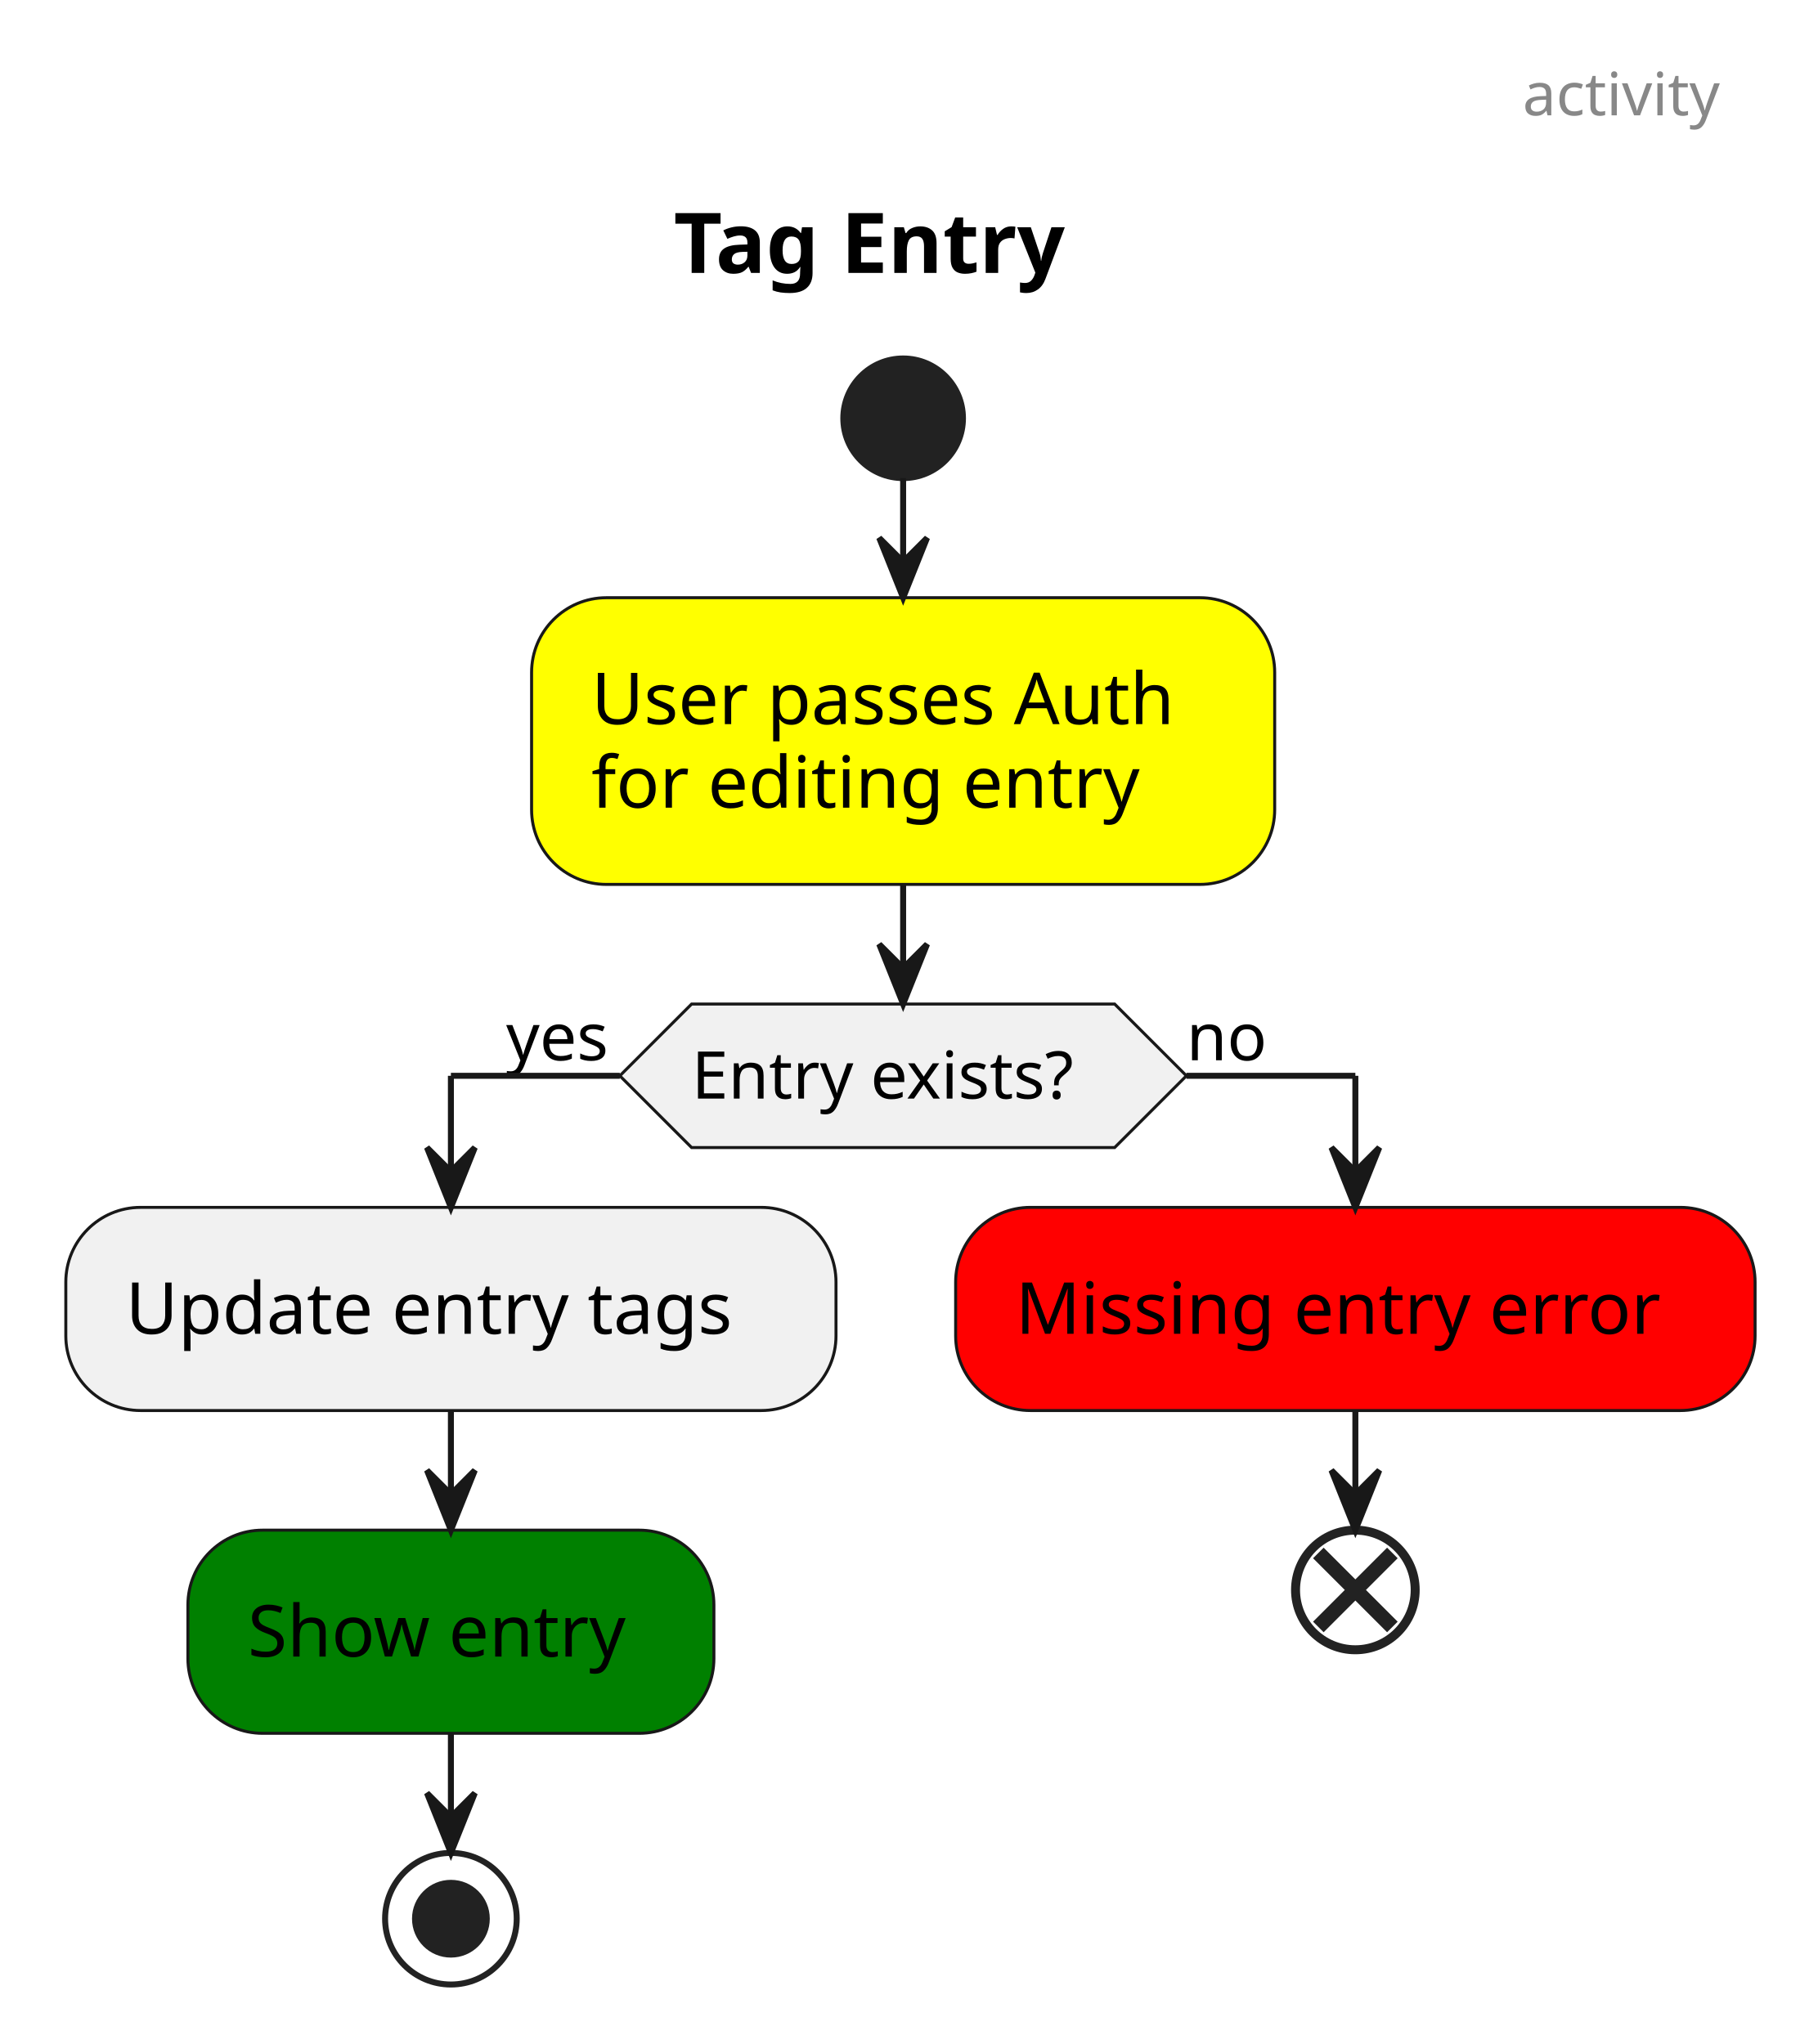
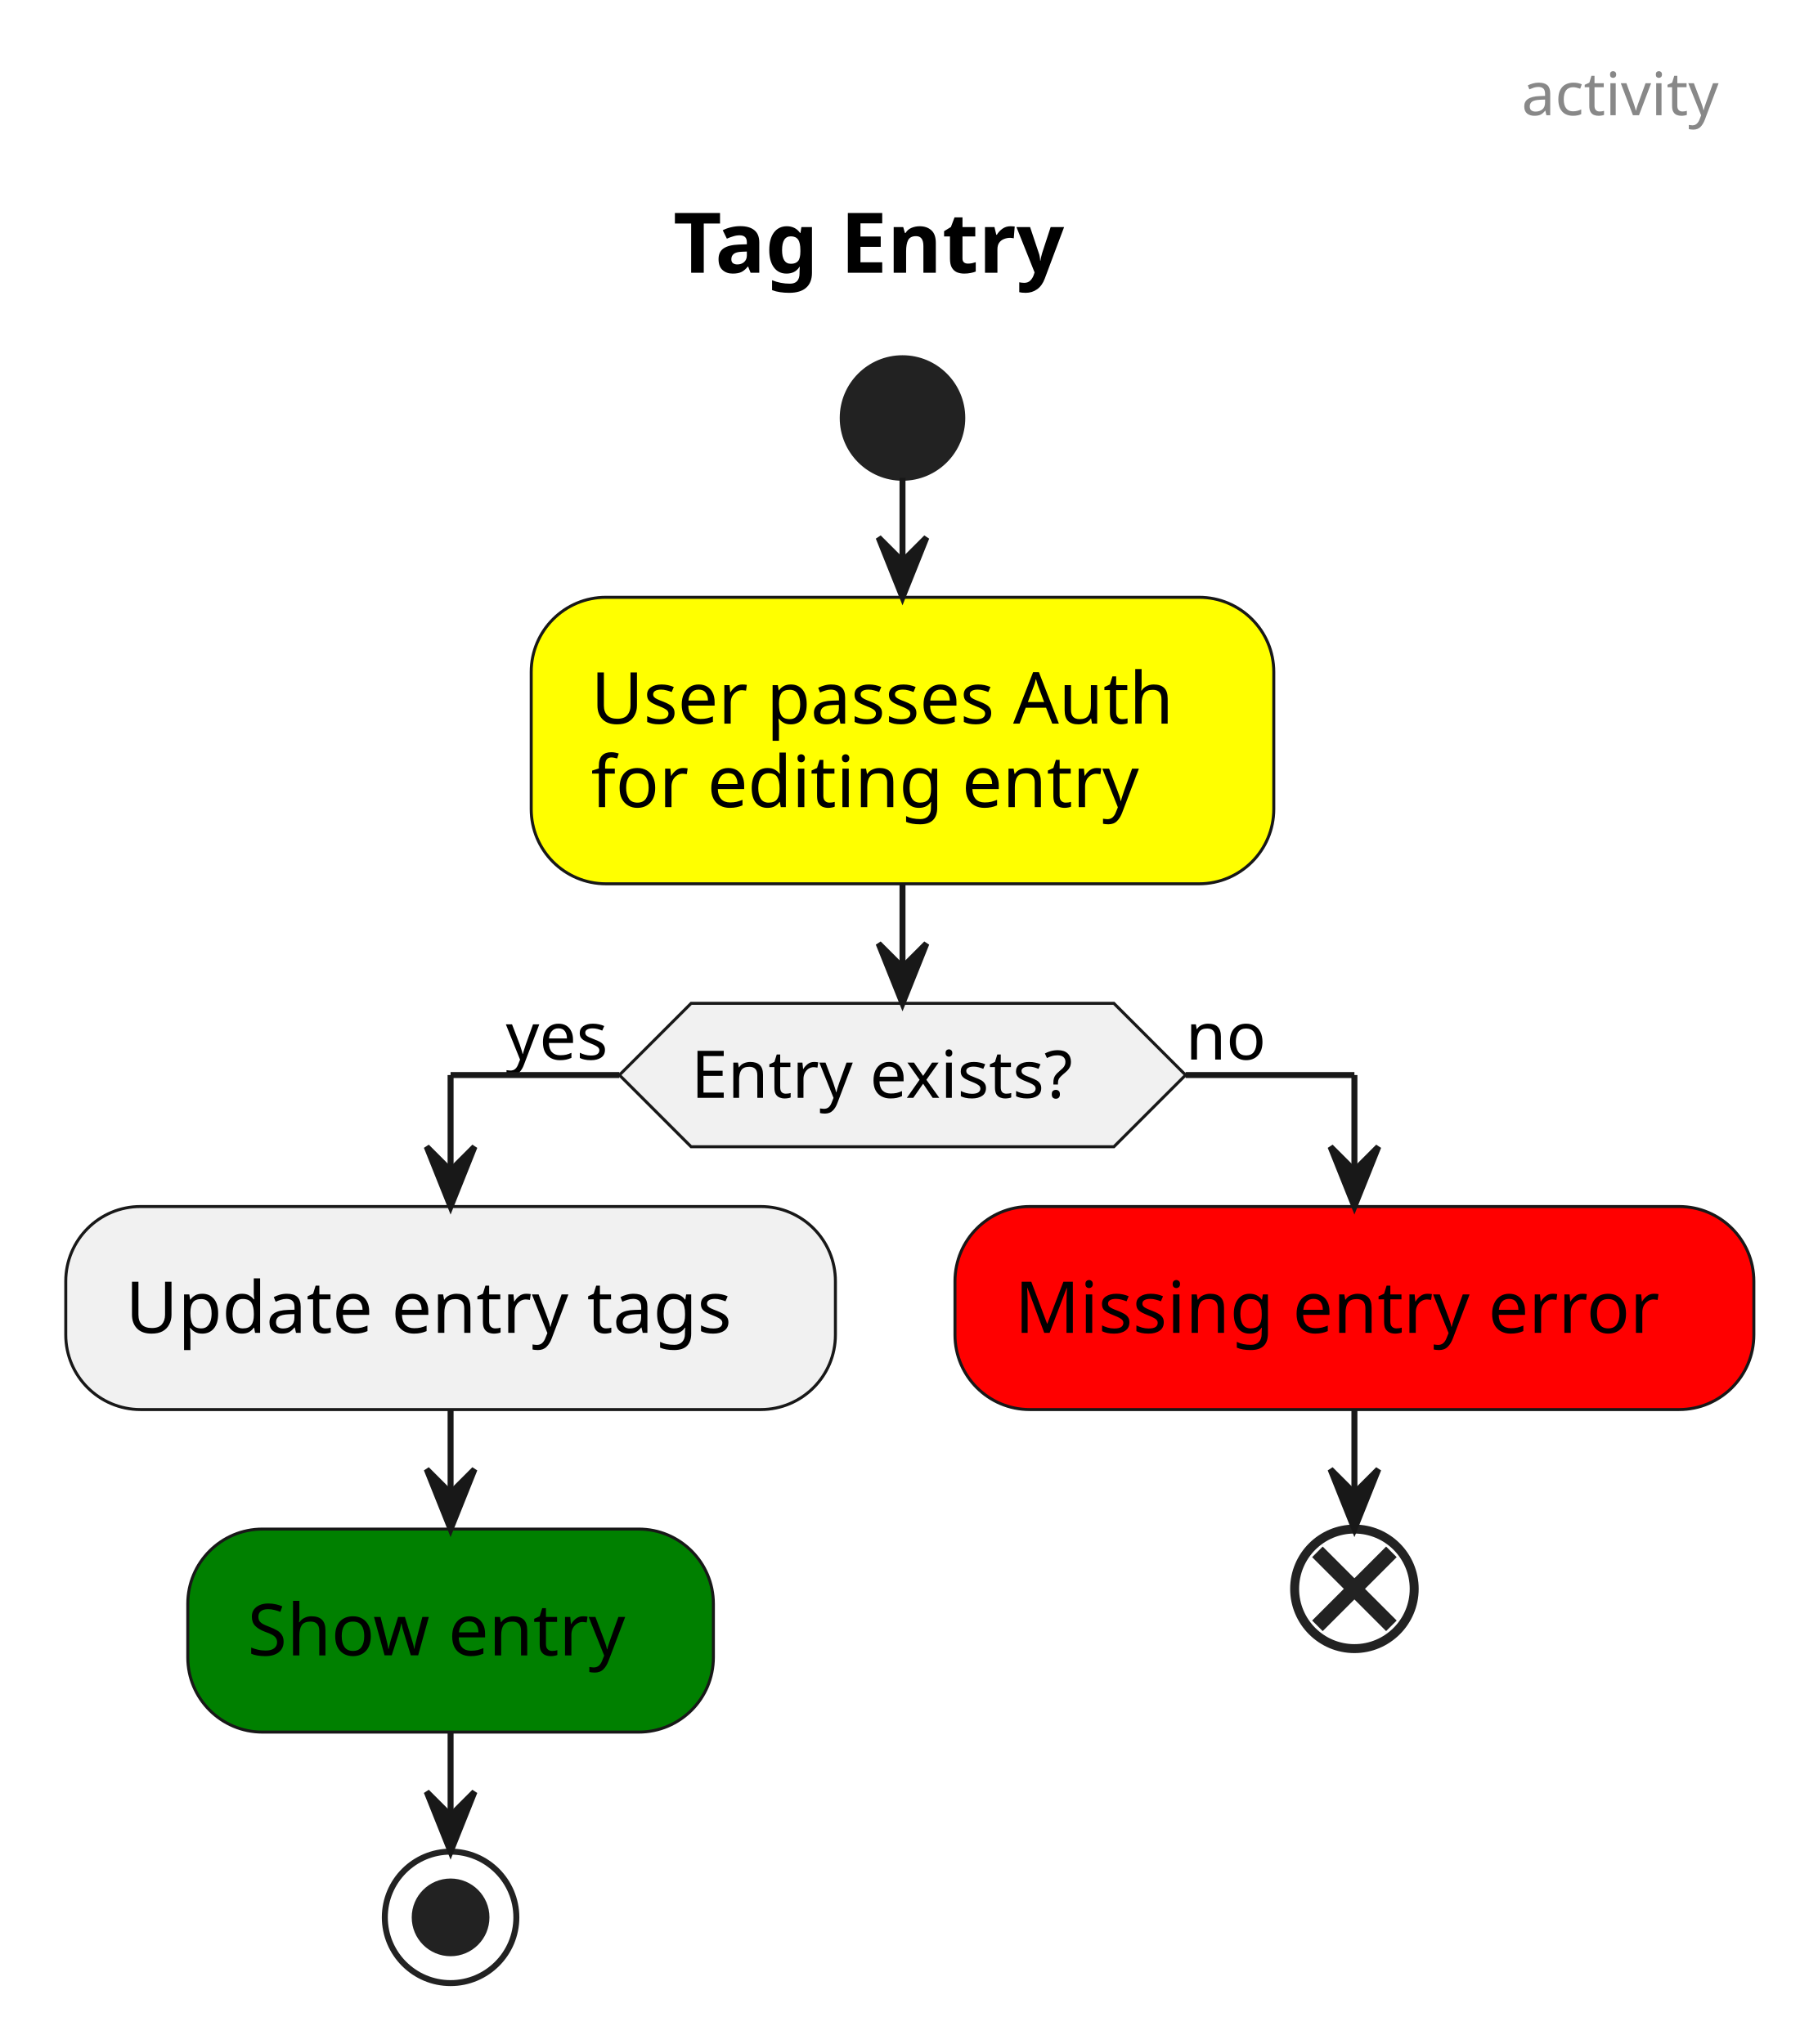
- <svg xmlns="http://www.w3.org/2000/svg" xmlns:xlink="http://www.w3.org/1999/xlink" contentStyleType="text/css" data-diagram-type="ACTIVITY" height="712.5px" preserveAspectRatio="none" style="width:633px;height:712px;background:#FFFFFF;" version="1.1" viewBox="0 0 633 712" width="633.333px" zoomAndPan="magnify">
+ <svg xmlns="http://www.w3.org/2000/svg" xmlns:xlink="http://www.w3.org/1999/xlink" contentStyleType="text/css" data-diagram-type="ACTIVITY" height="342px" preserveAspectRatio="none" style="width:304px;height:342px;background:#FFFFFF;" version="1.1" viewBox="0 0 304 342" width="304px" zoomAndPan="magnify">
  <defs />
  <g>
-     <g class="header" data-source-line="2">
-       <text fill="#888888" font-family="sans-serif" font-size="20.833" lengthAdjust="spacing" textLength="76.792" x="530.239" y="40.171">activity</text>
+     <g class="header" data-source-line="1">
+       <text fill="#888888" font-family="sans-serif" font-size="10" lengthAdjust="spacing" textLength="36.86" x="254.515" y="19.282">activity</text>
    </g>
-     <g class="title" data-source-line="3">
-       <text fill="#000000" font-family="sans-serif" font-size="29.167" font-weight="bold" lengthAdjust="spacing" textLength="158.637" x="234.614" y="95.075">Tag Entry</text>
+     <g class="title" data-source-line="2">
+       <text fill="#000000" font-family="sans-serif" font-size="14" font-weight="bold" lengthAdjust="spacing" textLength="76.145" x="112.615" y="45.636">Tag Entry</text>
    </g>
-     <ellipse cx="314.512" cy="145.703" fill="#222222" rx="20.833" ry="20.833" style="stroke:#222222;stroke-width:2.083;" />
+     <ellipse cx="150.966" cy="69.938" fill="#222222" rx="10" ry="10" style="stroke:#222222;stroke-width:1;" />
    <a href="auth-activity.svg" target="_top" title="auth-activity.svg" xlink:actuate="onRequest" xlink:href="auth-activity.svg" xlink:show="new" xlink:title="auth-activity.svg" xlink:type="simple">
-       <rect fill="#FFFF00" height="99.87" rx="26.042" ry="26.042" style="stroke:#181818;stroke-width:1.042;" width="258.781" x="185.122" y="208.203" />
-       <text fill="#000000" font-family="sans-serif" font-size="25" lengthAdjust="spacing" textLength="217.114" x="205.955" y="252.242">User passes Auth</text>
-       <text fill="#000000" font-family="sans-serif" font-size="25" lengthAdjust="spacing" textLength="203.027" x="205.955" y="281.344">for editing entry</text>
+       <rect fill="#FFFF00" height="47.938" rx="12.5" ry="12.5" style="stroke:#181818;stroke-width:0.5;" width="124.215" x="88.858" y="99.938" />
+       <text fill="#000000" font-family="sans-serif" font-size="12" lengthAdjust="spacing" textLength="104.215" x="98.858" y="121.076">User passes Auth</text>
+       <text fill="#000000" font-family="sans-serif" font-size="12" lengthAdjust="spacing" textLength="97.453" x="98.858" y="135.045">for editing entry</text>
    </a>
-     <polygon fill="#F1F1F1" points="240.855,349.74,388.169,349.74,413.169,374.74,388.169,399.74,240.855,399.74,215.855,374.74,240.855,349.74" style="stroke:#181818;stroke-width:1.042;" />
-     <text fill="#000000" font-family="sans-serif" font-size="22.917" lengthAdjust="spacing" textLength="147.313" x="240.855" y="382.673">Entry exists?</text>
-     <text fill="#000000" font-family="sans-serif" font-size="22.917" lengthAdjust="spacing" textLength="39.601" x="176.255" y="369.335">yes</text>
-     <text fill="#000000" font-family="sans-serif" font-size="22.917" lengthAdjust="spacing" textLength="28.545" x="413.169" y="369.335">no</text>
-     <rect fill="#F1F1F1" height="70.768" rx="26.042" ry="26.042" style="stroke:#181818;stroke-width:1.042;" width="268.217" x="22.917" y="420.573" />
-     <text fill="#000000" font-family="sans-serif" font-size="25" lengthAdjust="spacing" textLength="226.55" x="43.75" y="464.612">Update entry tags</text>
-     <rect fill="#008000" height="70.768" rx="26.042" ry="26.042" style="stroke:#181818;stroke-width:1.042;" width="183.171" x="65.44" y="533.008" />
-     <text fill="#000000" font-family="sans-serif" font-size="25" lengthAdjust="spacing" textLength="141.504" x="86.273" y="577.047">Show entry</text>
-     <ellipse cx="157.025" cy="668.359" fill="none" rx="22.917" ry="22.917" style="stroke:#222222;stroke-width:2.083;" />
-     <ellipse cx="157.025" cy="668.359" fill="#222222" rx="12.5" ry="12.5" style="stroke:#222222;stroke-width:2.083;" />
-     <rect fill="#FF0000" height="70.768" rx="26.042" ry="26.042" style="stroke:#181818;stroke-width:1.042;" width="278.398" x="332.8" y="420.573" />
-     <text fill="#000000" font-family="sans-serif" font-size="25" lengthAdjust="spacing" textLength="236.731" x="353.634" y="464.612">Missing entry error</text>
-     <ellipse cx="471.999" cy="553.841" fill="none" rx="20.833" ry="20.833" style="stroke:#222222;stroke-width:3.125;" />
-     <line style="stroke:#222222;stroke-width:5.208;" x1="459.109" x2="484.889" y1="540.951" y2="566.731" />
-     <line style="stroke:#222222;stroke-width:5.208;" x1="484.889" x2="459.109" y1="540.951" y2="566.731" />
-     <line style="stroke:#181818;stroke-width:2.083;" x1="314.512" x2="314.512" y1="166.536" y2="208.203" />
-     <polygon fill="#181818" points="306.179,187.37,314.512,208.203,322.846,187.37,314.512,195.703" style="stroke:#181818;stroke-width:2.083;" />
-     <line style="stroke:#181818;stroke-width:2.083;" x1="157.025" x2="157.025" y1="491.341" y2="533.008" />
-     <polygon fill="#181818" points="148.692,512.174,157.025,533.008,165.358,512.174,157.025,520.508" style="stroke:#181818;stroke-width:2.083;" />
-     <line style="stroke:#181818;stroke-width:2.083;" x1="157.025" x2="157.025" y1="603.776" y2="645.443" />
-     <polygon fill="#181818" points="148.692,624.609,157.025,645.443,165.358,624.609,157.025,632.943" style="stroke:#181818;stroke-width:2.083;" />
-     <line style="stroke:#181818;stroke-width:2.083;" x1="471.999" x2="471.999" y1="491.341" y2="533.008" />
-     <polygon fill="#181818" points="463.666,512.174,471.999,533.008,480.332,512.174,471.999,520.508" style="stroke:#181818;stroke-width:2.083;" />
-     <line style="stroke:#181818;stroke-width:2.083;" x1="215.855" x2="157.025" y1="374.74" y2="374.74" />
-     <line style="stroke:#181818;stroke-width:2.083;" x1="157.025" x2="157.025" y1="374.74" y2="420.573" />
-     <polygon fill="#181818" points="148.692,399.74,157.025,420.573,165.358,399.74,157.025,408.073" style="stroke:#181818;stroke-width:2.083;" />
-     <line style="stroke:#181818;stroke-width:2.083;" x1="413.169" x2="471.999" y1="374.74" y2="374.74" />
-     <line style="stroke:#181818;stroke-width:2.083;" x1="471.999" x2="471.999" y1="374.74" y2="420.573" />
-     <polygon fill="#181818" points="463.666,399.74,471.999,420.573,480.332,399.74,471.999,408.073" style="stroke:#181818;stroke-width:2.083;" />
-     <line style="stroke:#181818;stroke-width:2.083;" x1="314.512" x2="314.512" y1="308.073" y2="349.74" />
-     <polygon fill="#181818" points="306.179,328.906,314.512,349.74,322.846,328.906,314.512,337.24" style="stroke:#181818;stroke-width:2.083;" />
+     <polygon fill="#F1F1F1" points="115.611,167.875,186.321,167.875,198.321,179.875,186.321,191.875,115.611,191.875,103.611,179.875,115.611,167.875" style="stroke:#181818;stroke-width:0.5;" />
+     <text fill="#000000" font-family="sans-serif" font-size="11" lengthAdjust="spacing" textLength="70.71" x="115.611" y="183.683">Entry exists?</text>
+     <text fill="#000000" font-family="sans-serif" font-size="11" lengthAdjust="spacing" textLength="19.008" x="84.602" y="177.281">yes</text>
+     <text fill="#000000" font-family="sans-serif" font-size="11" lengthAdjust="spacing" textLength="13.702" x="198.321" y="177.281">no</text>
+     <rect fill="#F1F1F1" height="33.969" rx="12.5" ry="12.5" style="stroke:#181818;stroke-width:0.5;" width="128.744" x="11" y="201.875" />
+     <text fill="#000000" font-family="sans-serif" font-size="12" lengthAdjust="spacing" textLength="108.744" x="21" y="223.014">Update entry tags</text>
+     <rect fill="#008000" height="33.969" rx="12.5" ry="12.5" style="stroke:#181818;stroke-width:0.5;" width="87.922" x="31.411" y="255.844" />
+     <text fill="#000000" font-family="sans-serif" font-size="12" lengthAdjust="spacing" textLength="67.922" x="41.411" y="276.982">Show entry</text>
+     <ellipse cx="75.372" cy="320.812" fill="none" rx="11" ry="11" style="stroke:#222222;stroke-width:1;" />
+     <ellipse cx="75.372" cy="320.812" fill="#222222" rx="6" ry="6" style="stroke:#222222;stroke-width:1;" />
+     <rect fill="#FF0000" height="33.969" rx="12.5" ry="12.5" style="stroke:#181818;stroke-width:0.5;" width="133.631" x="159.744" y="201.875" />
+     <text fill="#000000" font-family="sans-serif" font-size="12" lengthAdjust="spacing" textLength="113.631" x="169.744" y="223.014">Missing entry error</text>
+     <ellipse cx="226.56" cy="265.844" fill="none" rx="10" ry="10" style="stroke:#222222;stroke-width:1.5;" />
+     <line style="stroke:#222222;stroke-width:2.5;" x1="220.372" x2="232.747" y1="259.657" y2="272.031" />
+     <line style="stroke:#222222;stroke-width:2.5;" x1="232.747" x2="220.372" y1="259.657" y2="272.031" />
+     <line style="stroke:#181818;stroke-width:1;" x1="150.966" x2="150.966" y1="79.938" y2="99.938" />
+     <polygon fill="#181818" points="146.966,89.938,150.966,99.938,154.966,89.938,150.966,93.938" style="stroke:#181818;stroke-width:1;" />
+     <line style="stroke:#181818;stroke-width:1;" x1="75.372" x2="75.372" y1="235.844" y2="255.844" />
+     <polygon fill="#181818" points="71.372,245.844,75.372,255.844,79.372,245.844,75.372,249.844" style="stroke:#181818;stroke-width:1;" />
+     <line style="stroke:#181818;stroke-width:1;" x1="75.372" x2="75.372" y1="289.812" y2="309.812" />
+     <polygon fill="#181818" points="71.372,299.812,75.372,309.812,79.372,299.812,75.372,303.812" style="stroke:#181818;stroke-width:1;" />
+     <line style="stroke:#181818;stroke-width:1;" x1="226.56" x2="226.56" y1="235.844" y2="255.844" />
+     <polygon fill="#181818" points="222.56,245.844,226.56,255.844,230.56,245.844,226.56,249.844" style="stroke:#181818;stroke-width:1;" />
+     <line style="stroke:#181818;stroke-width:1;" x1="103.611" x2="75.372" y1="179.875" y2="179.875" />
+     <line style="stroke:#181818;stroke-width:1;" x1="75.372" x2="75.372" y1="179.875" y2="201.875" />
+     <polygon fill="#181818" points="71.372,191.875,75.372,201.875,79.372,191.875,75.372,195.875" style="stroke:#181818;stroke-width:1;" />
+     <line style="stroke:#181818;stroke-width:1;" x1="198.321" x2="226.56" y1="179.875" y2="179.875" />
+     <line style="stroke:#181818;stroke-width:1;" x1="226.56" x2="226.56" y1="179.875" y2="201.875" />
+     <polygon fill="#181818" points="222.56,191.875,226.56,201.875,230.56,191.875,226.56,195.875" style="stroke:#181818;stroke-width:1;" />
+     <line style="stroke:#181818;stroke-width:1;" x1="150.966" x2="150.966" y1="147.875" y2="167.875" />
+     <polygon fill="#181818" points="146.966,157.875,150.966,167.875,154.966,157.875,150.966,161.875" style="stroke:#181818;stroke-width:1;" />
  </g>
</svg>
